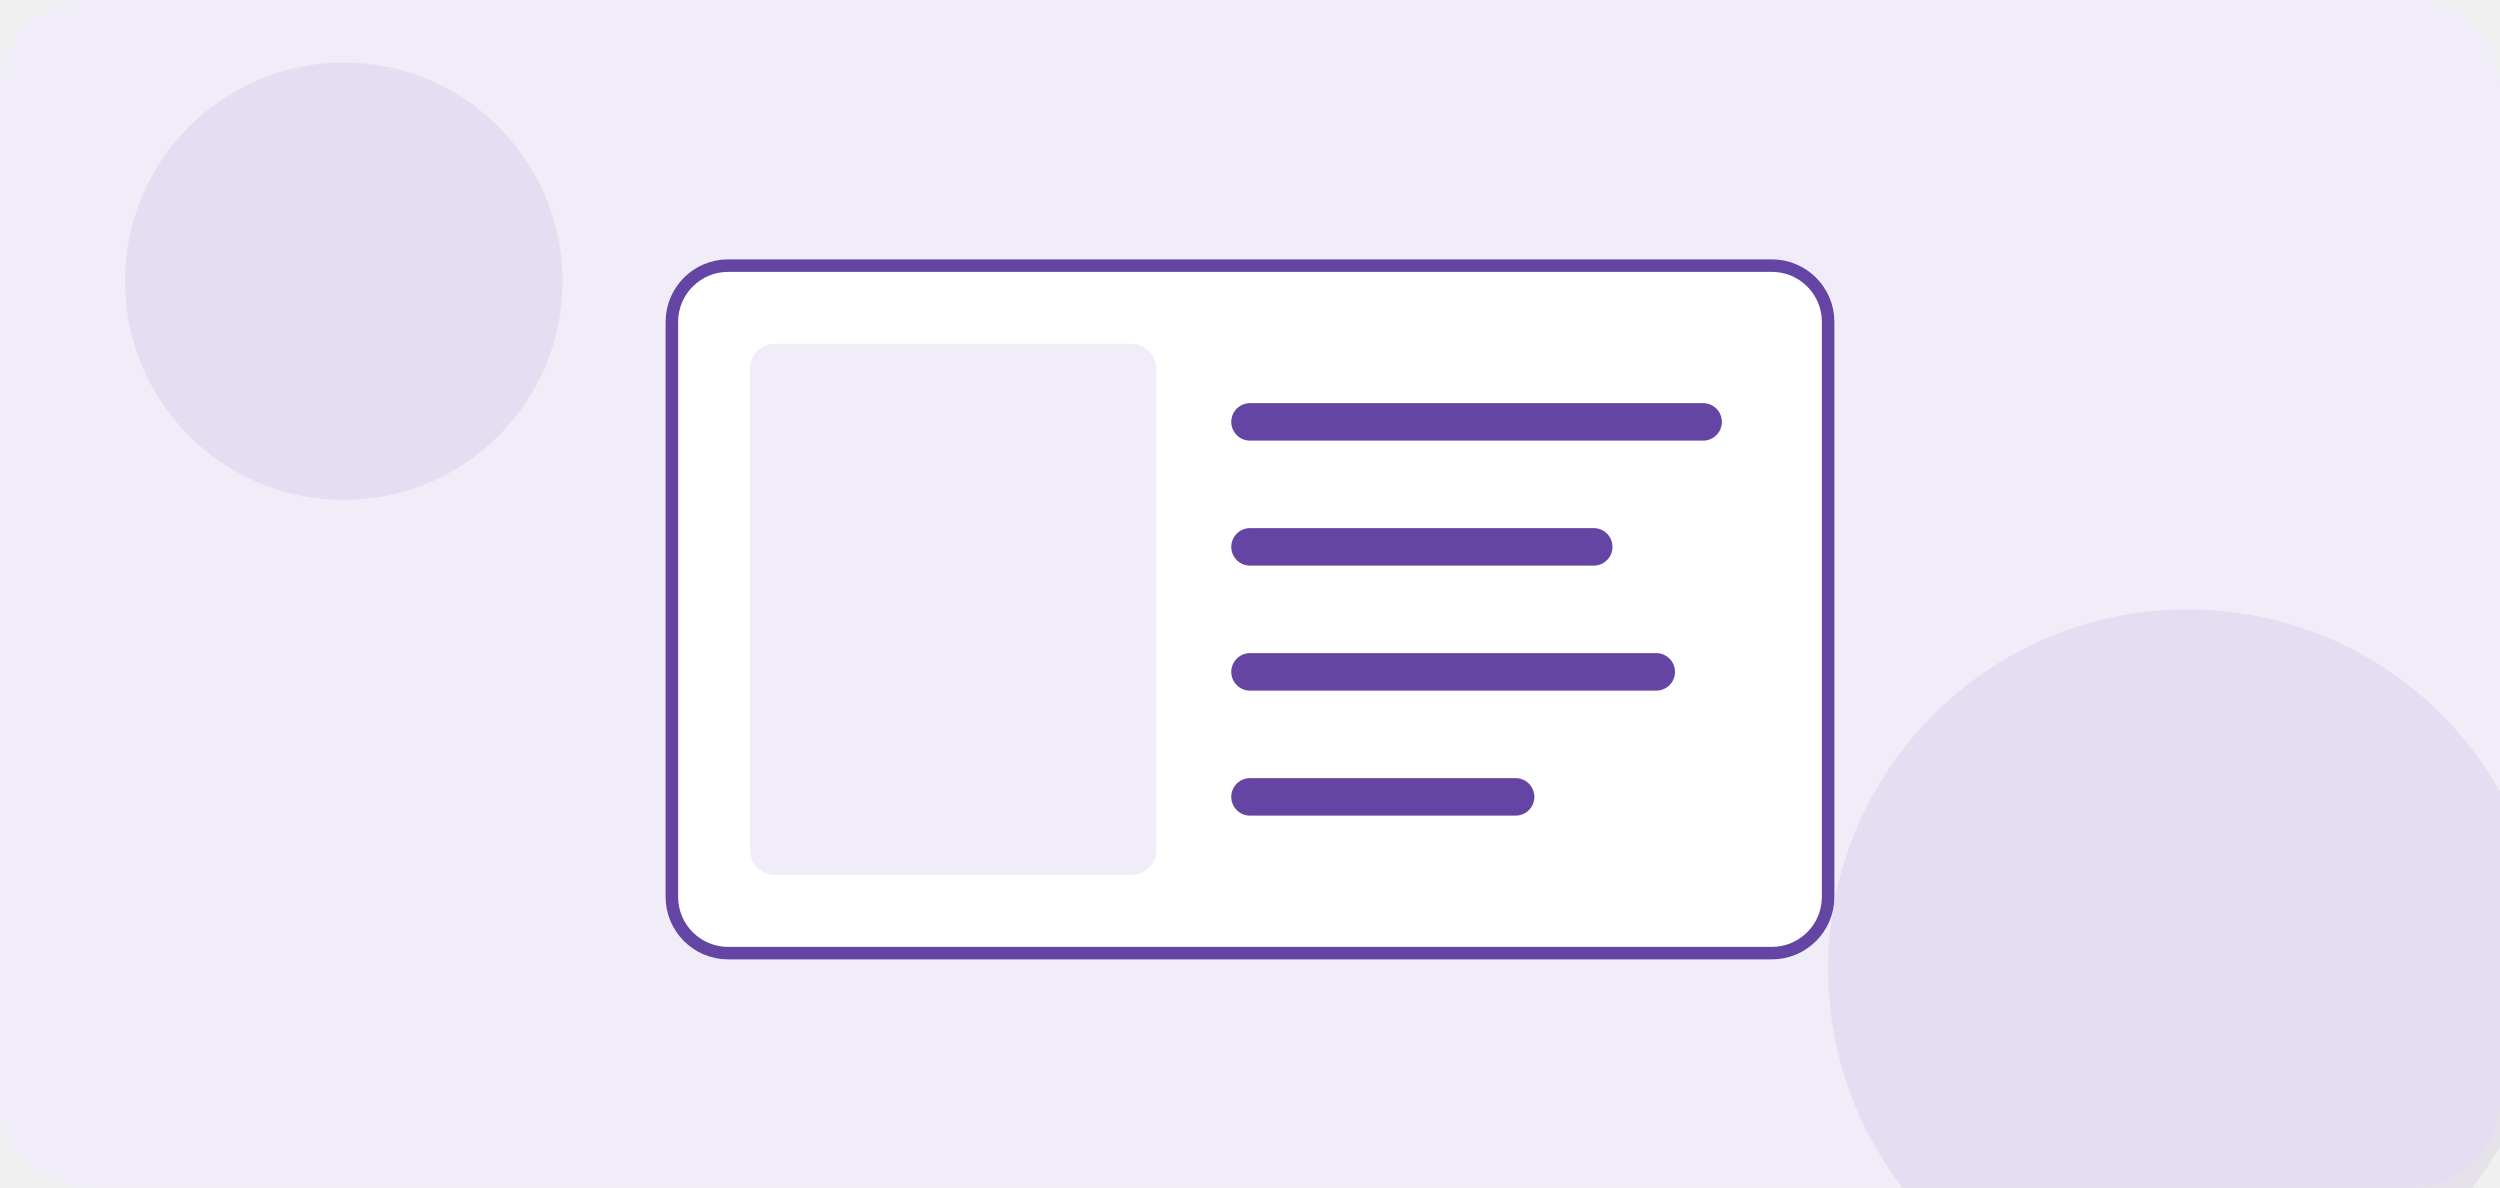
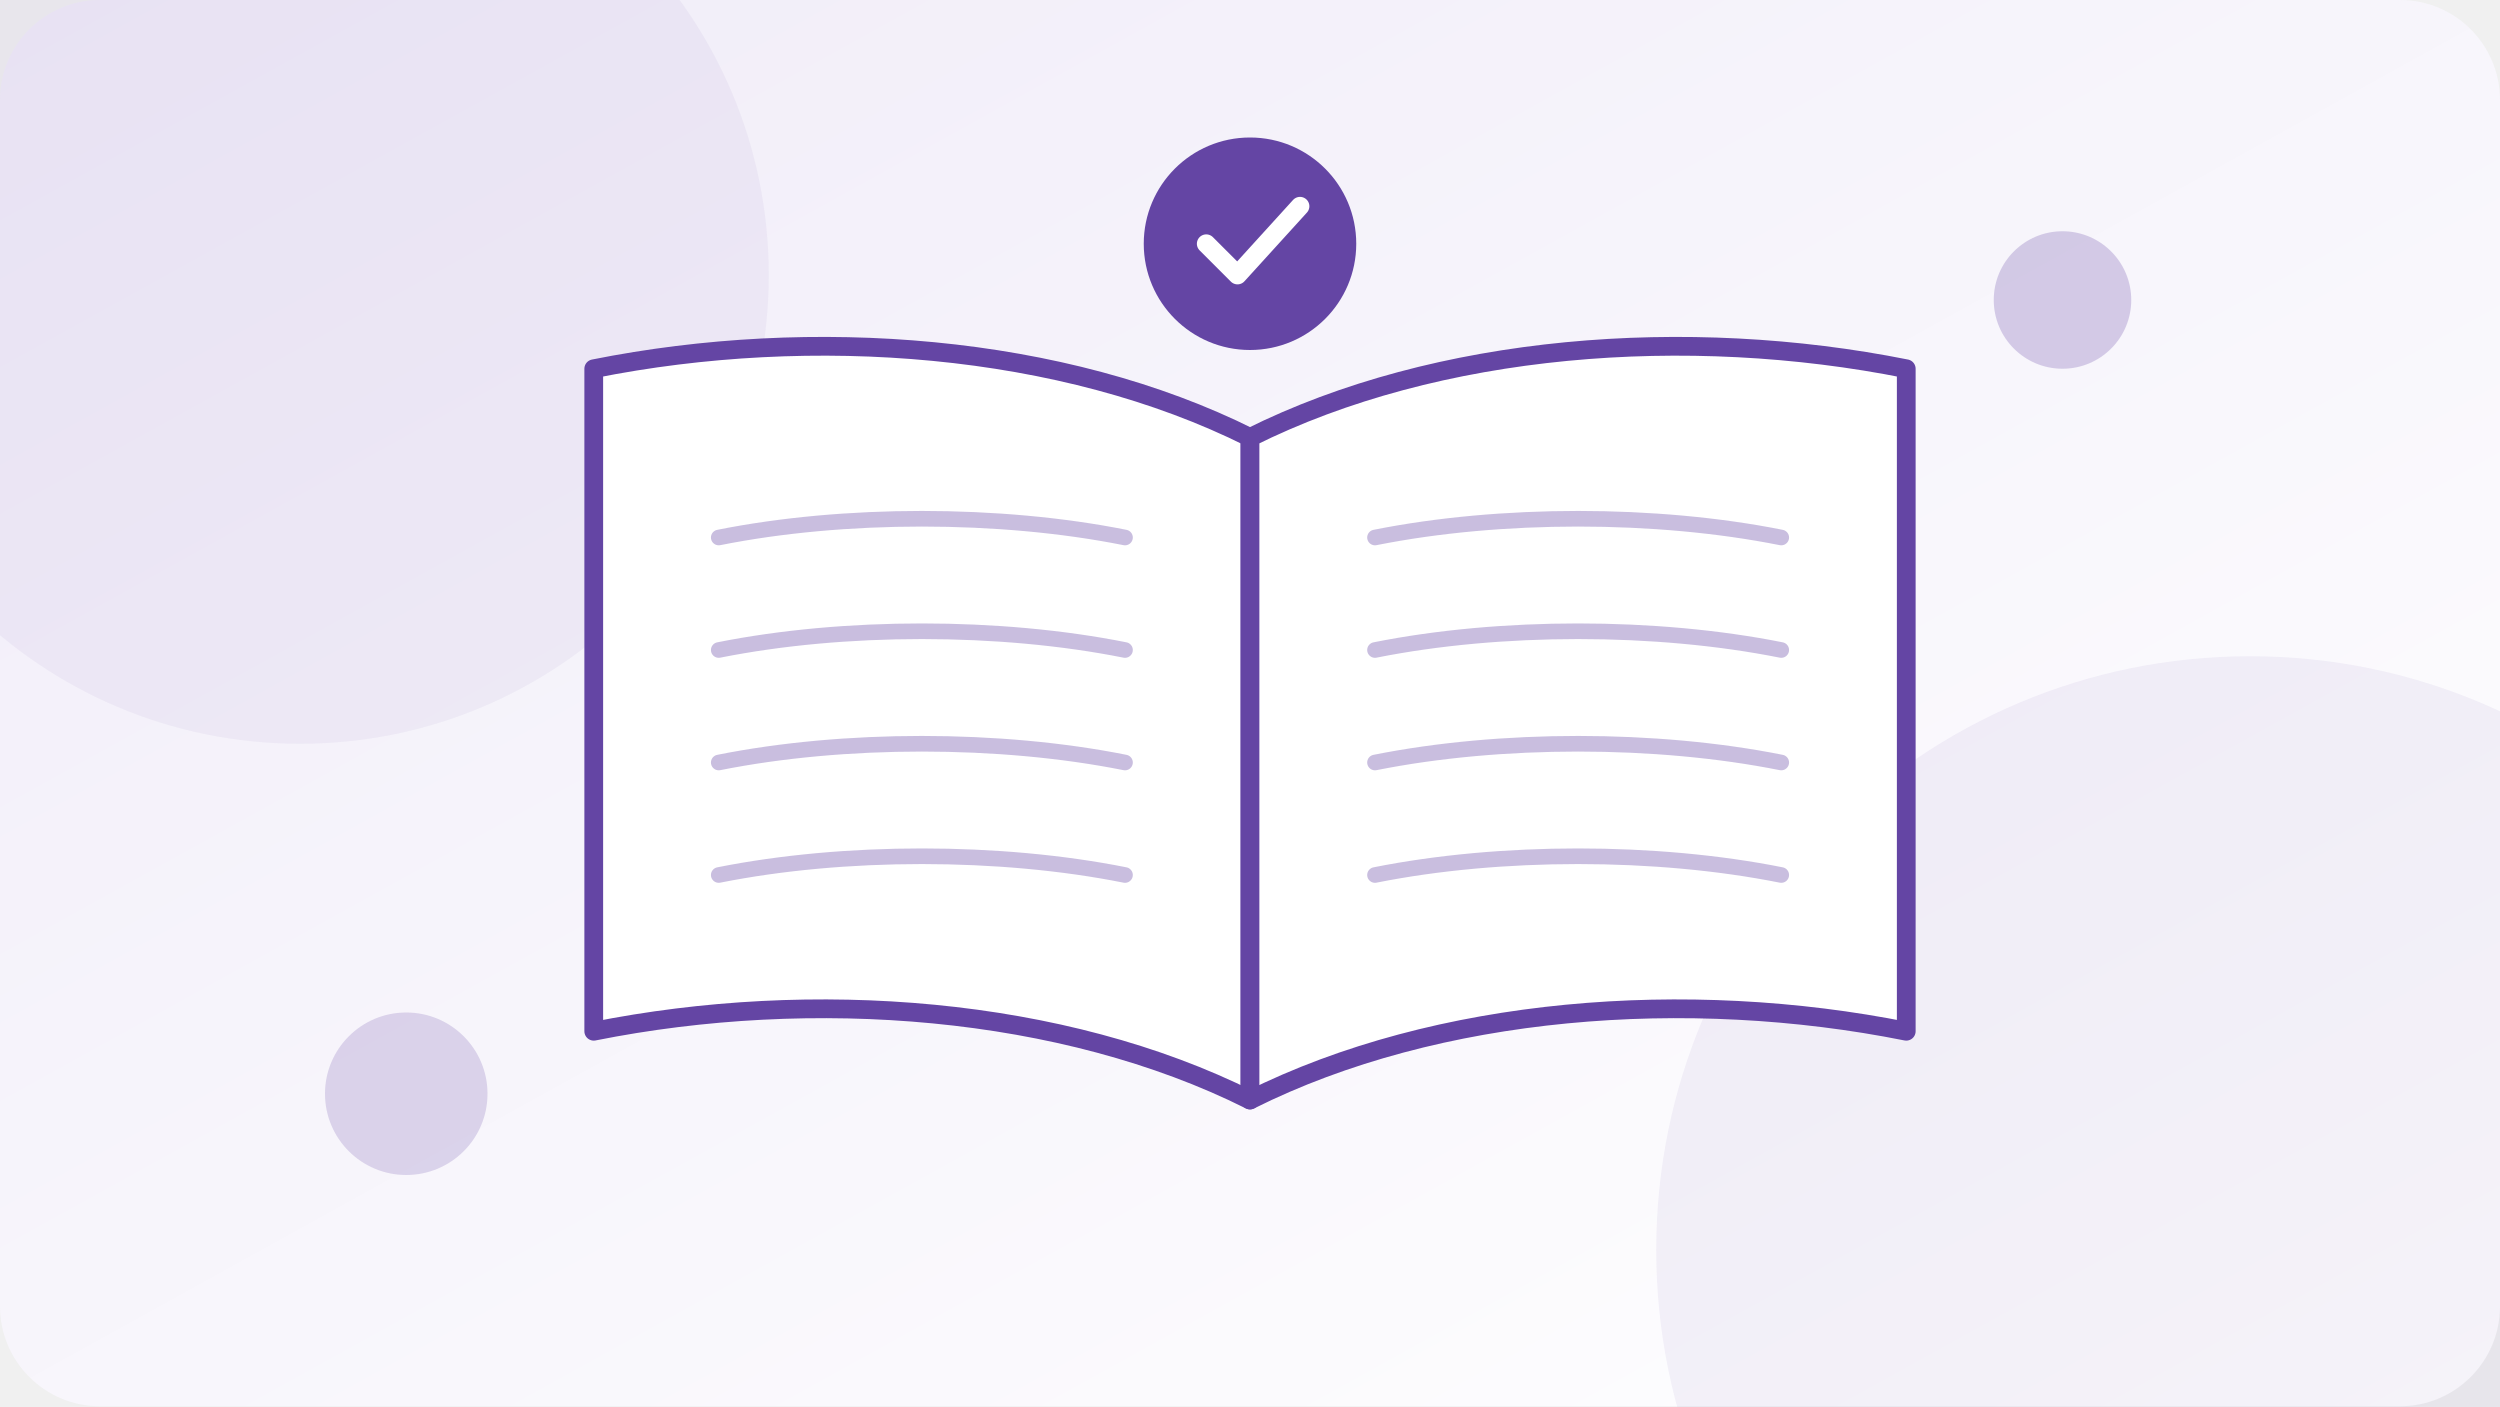
- <svg xmlns="http://www.w3.org/2000/svg" width="800" height="380" viewBox="0 0 800 380">
-   <rect width="800" height="380" rx="28" fill="#f0ecf8" />
-   <circle cx="110" cy="90" r="70" fill="#6445a4" opacity=".08" />
-   <circle cx="700" cy="310" r="115" fill="#6445a4" opacity=".08" />
-   <rect x="215" y="85" width="370" height="220" rx="18" fill="white" stroke="#6445a4" stroke-width="4" />
-   <rect x="240" y="110" width="130" height="170" rx="8" fill="#f0ecf8" />
-   <path d="M400 135h145M400 175h110M400 215h130M400 255h85" stroke="#6445a4" stroke-width="12" stroke-linecap="round" />
+ <svg xmlns="http://www.w3.org/2000/svg" width="800" height="450" viewBox="0 0 800 450">
+   <defs>
+     <linearGradient id="bg" x1="0" y1="0" x2="1" y2="1">
+       <stop offset="0" stop-color="#f0ecf8" />
+       <stop offset="1" stop-color="#ffffff" />
+     </linearGradient>
+   </defs>
+   <rect width="800" height="450" rx="32" fill="url(#bg)" />
+   <circle cx="96" cy="88" r="150" fill="#6445a4" opacity=".06" />
+   <circle cx="720" cy="400" r="190" fill="#6445a4" opacity=".07" />
+   <path d="M400 140 C340 110 260 104 190 118 V330 C260 316 340 322 400 352Z" fill="#ffffff" stroke="#6445a4" stroke-width="6" stroke-linejoin="round" />
+   <path d="M400 140 C460 110 540 104 610 118 V330 C540 316 460 322 400 352Z" fill="#ffffff" stroke="#6445a4" stroke-width="6" stroke-linejoin="round" />
+   <path d="M230 172 C270 164 320 164 360 172" fill="none" stroke="#6445a4" stroke-width="5" stroke-linecap="round" opacity=".35" />
+   <path d="M230 208 C270 200 320 200 360 208" fill="none" stroke="#6445a4" stroke-width="5" stroke-linecap="round" opacity=".35" />
+   <path d="M230 244 C270 236 320 236 360 244" fill="none" stroke="#6445a4" stroke-width="5" stroke-linecap="round" opacity=".35" />
+   <path d="M230 280 C270 272 320 272 360 280" fill="none" stroke="#6445a4" stroke-width="5" stroke-linecap="round" opacity=".35" />
+   <path d="M440 172 C480 164 530 164 570 172" fill="none" stroke="#6445a4" stroke-width="5" stroke-linecap="round" opacity=".35" />
+   <path d="M440 208 C480 200 530 200 570 208" fill="none" stroke="#6445a4" stroke-width="5" stroke-linecap="round" opacity=".35" />
+   <path d="M440 244 C480 236 530 236 570 244" fill="none" stroke="#6445a4" stroke-width="5" stroke-linecap="round" opacity=".35" />
+   <path d="M440 280 C480 272 530 272 570 280" fill="none" stroke="#6445a4" stroke-width="5" stroke-linecap="round" opacity=".35" />
+   <circle cx="400" cy="78" r="34" fill="#6445a4" />
+   <path d="M386 78l10 10 20-22" fill="none" stroke="#fff" stroke-width="6" stroke-linecap="round" stroke-linejoin="round" />
+   <circle cx="660" cy="96" r="22" fill="#6445a4" opacity=".25" />
+   <circle cx="130" cy="350" r="26" fill="#6445a4" opacity=".2" />
</svg>
